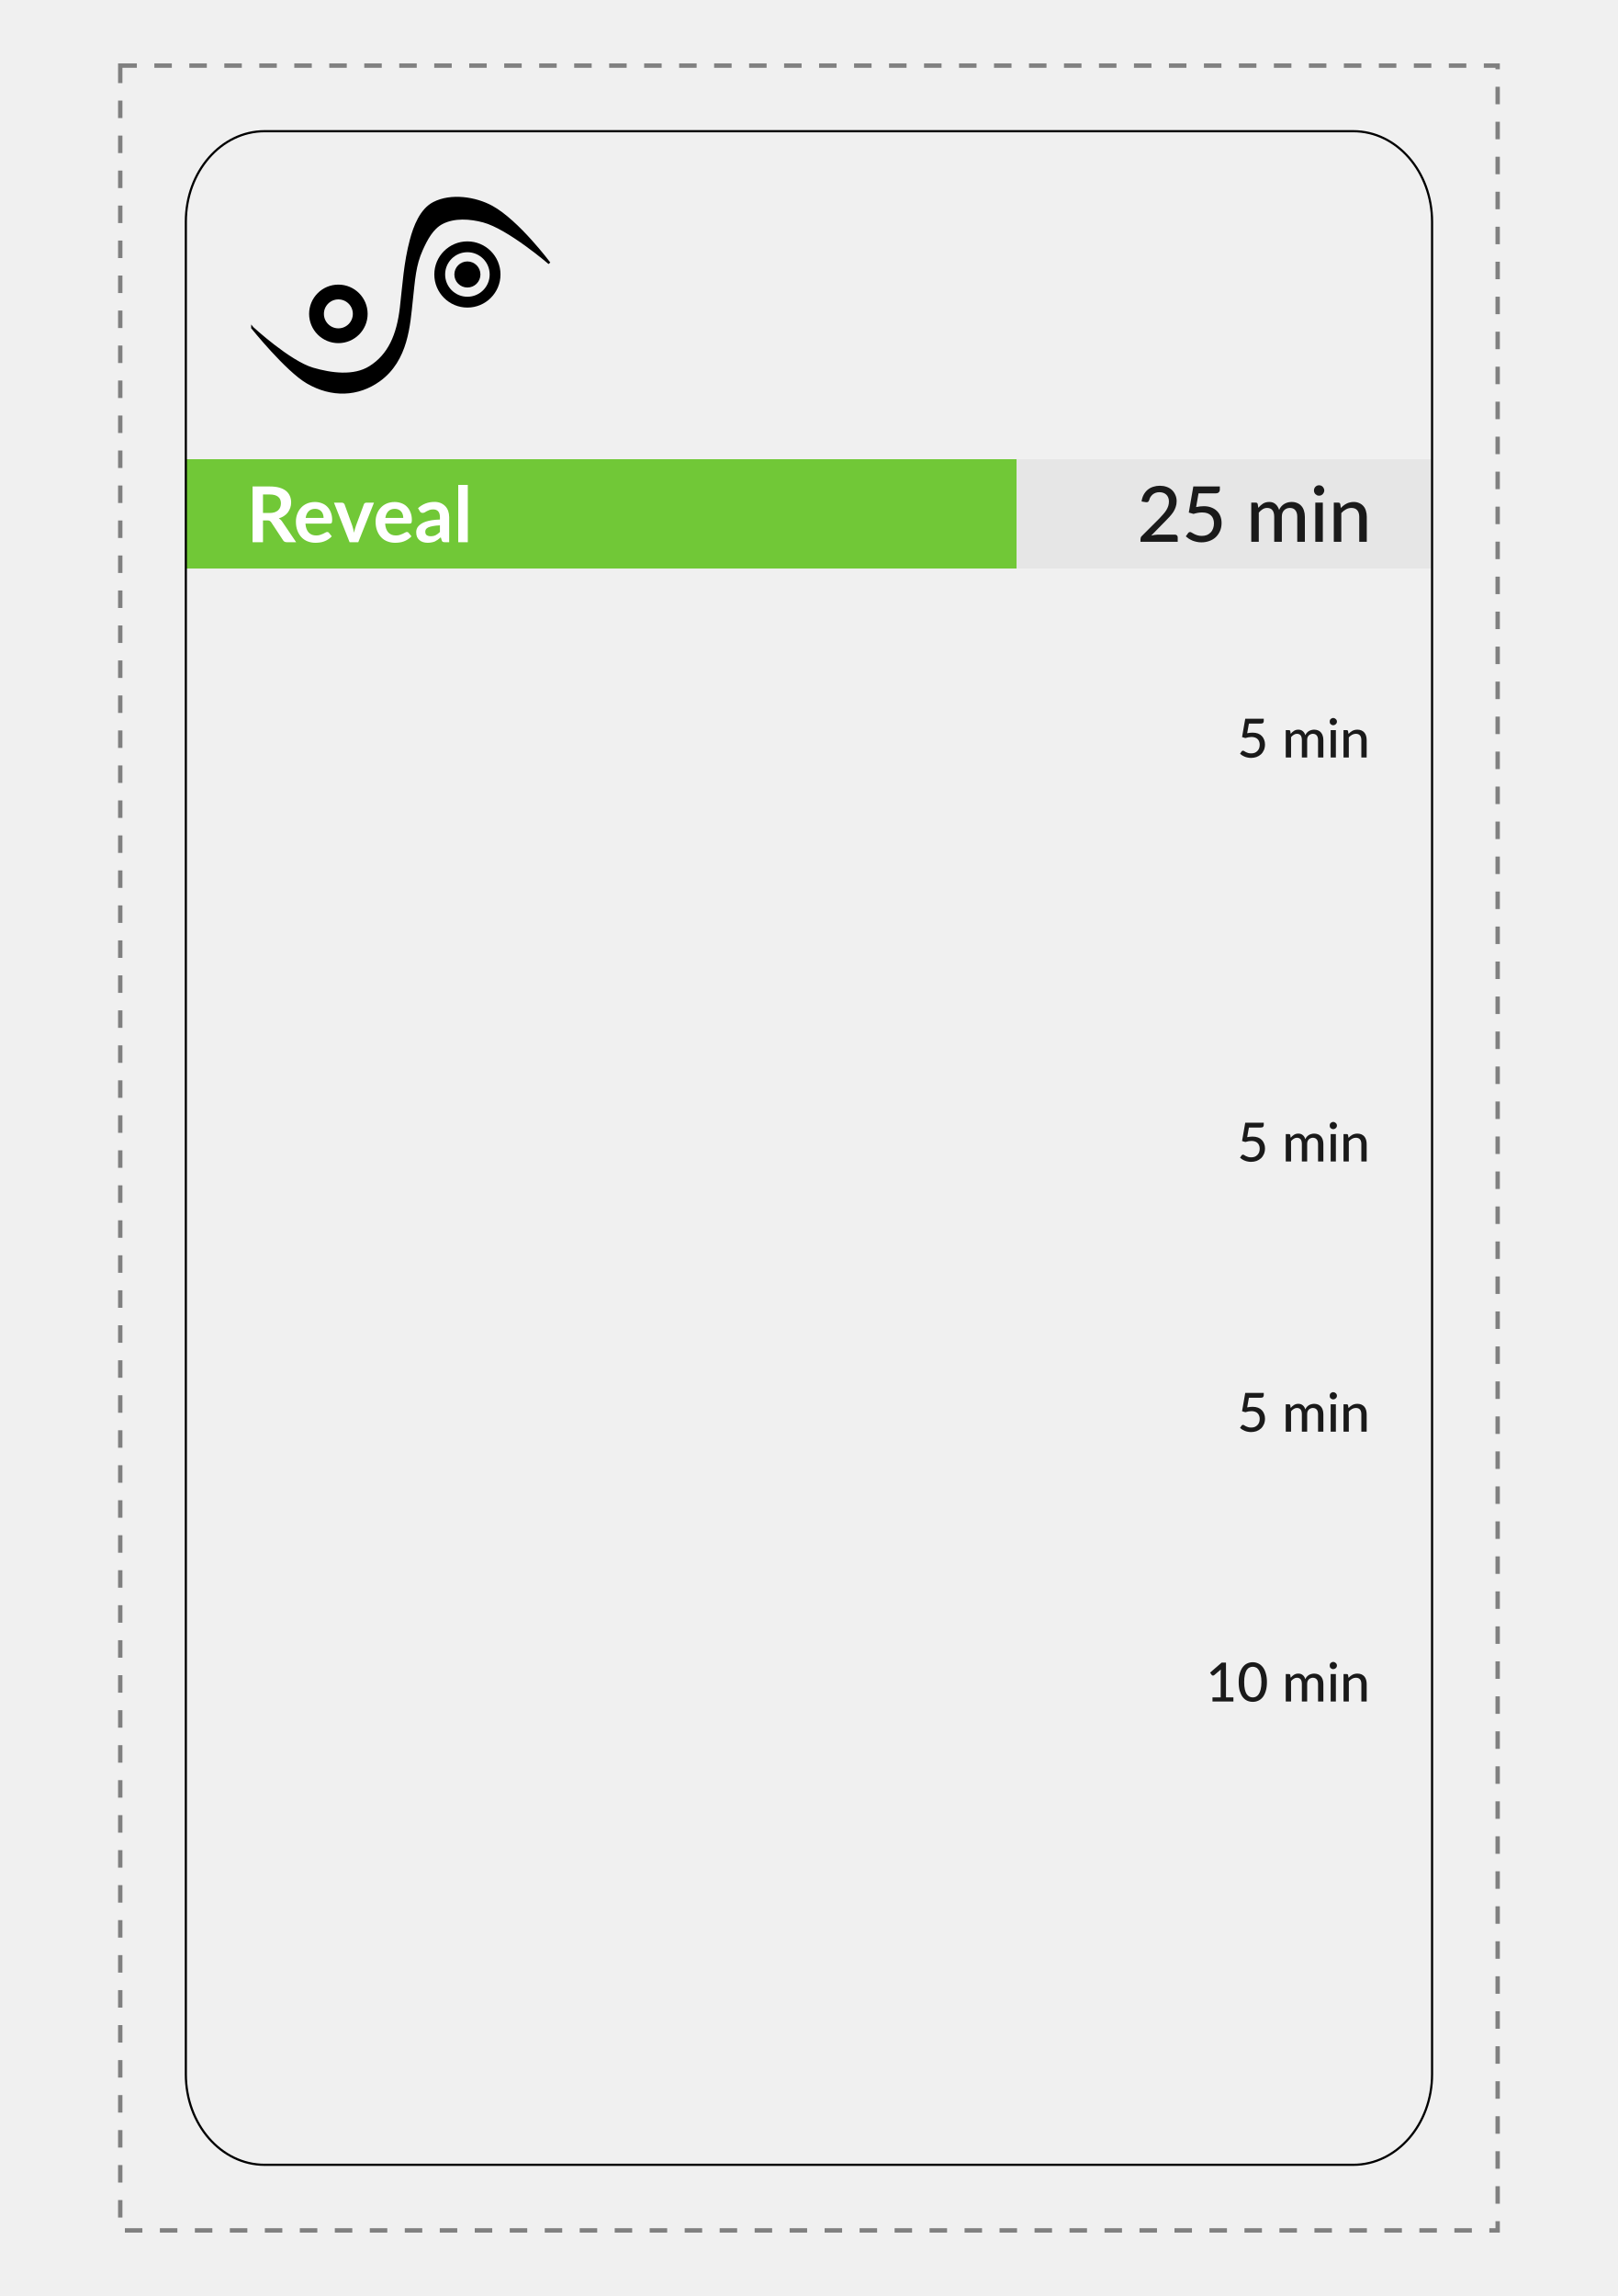
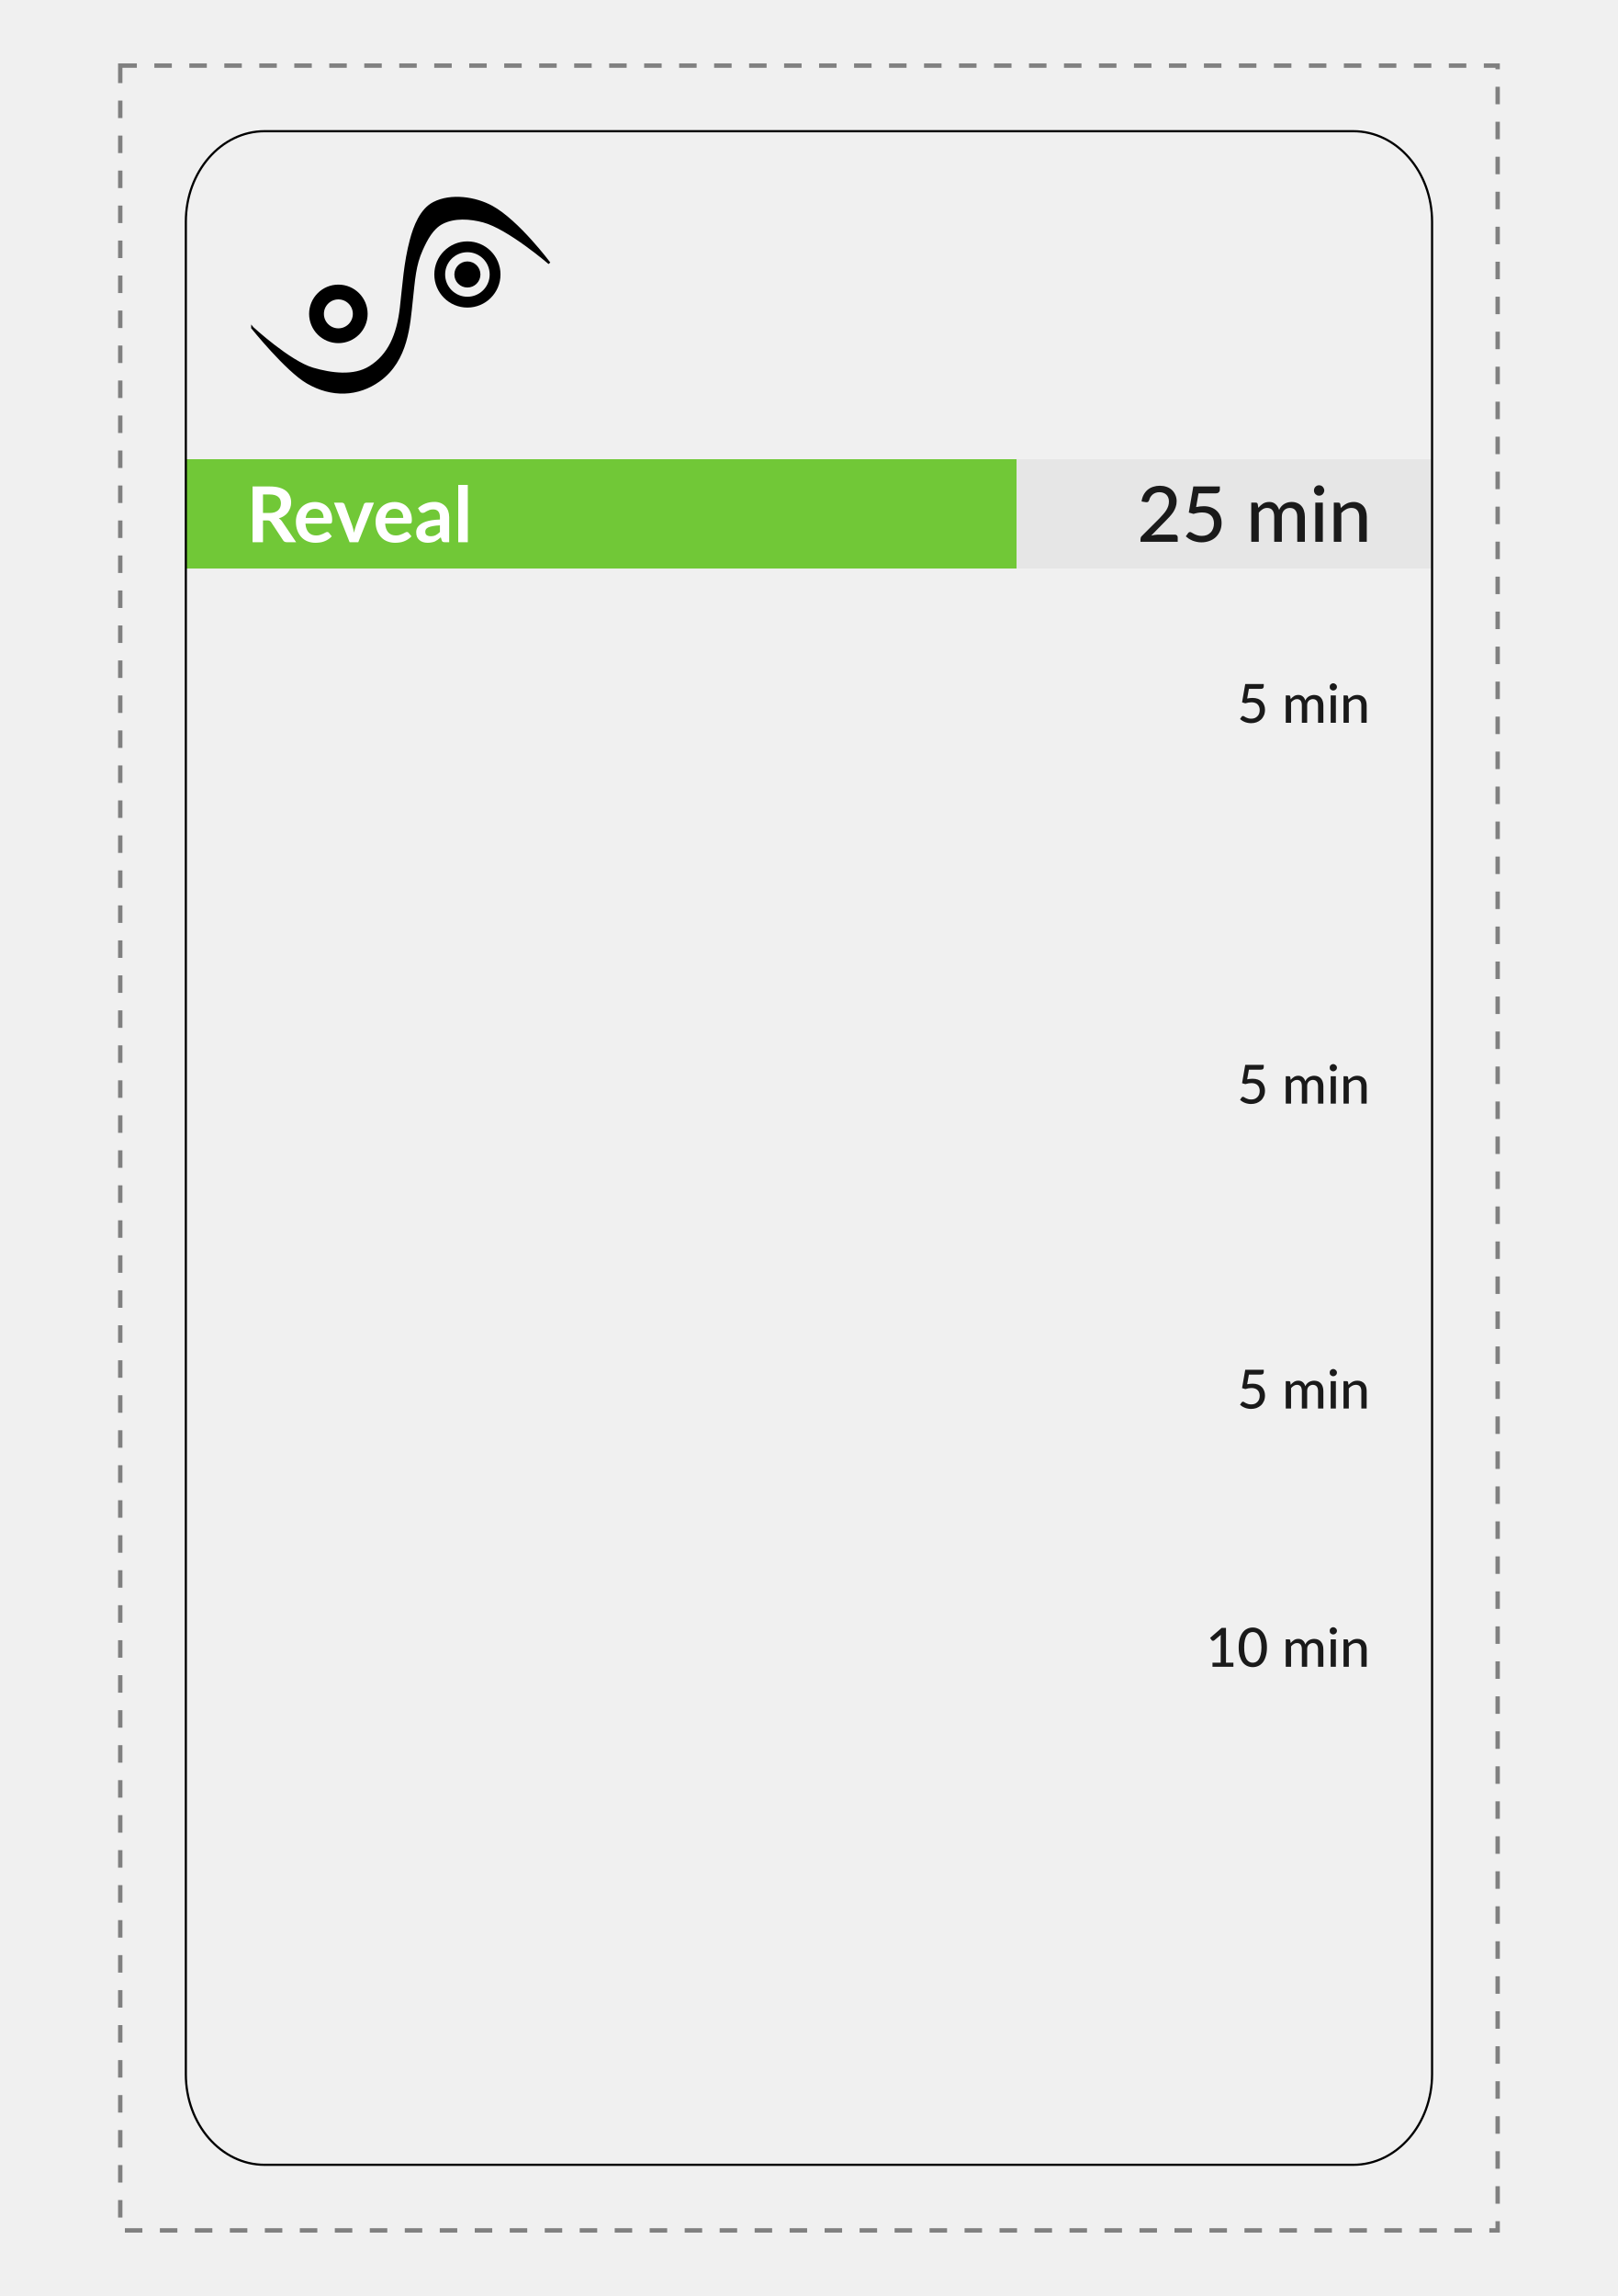
<svg xmlns="http://www.w3.org/2000/svg" xmlns:xlink="http://www.w3.org/1999/xlink" width="74mm" height="105mm" viewBox="0 0 262.205 372.047" id="svg2" version="1.1" enable-background="new">
  <defs id="defs4" />
  <g id="layer1" transform="translate(0,-680.315)" style="display:inline">
    <path style="fill:none;fill-rule:evenodd;stroke:#808080;stroke-width:0.709;stroke-linecap:butt;stroke-linejoin:miter;stroke-miterlimit:4;stroke-dasharray:2.835, 2.835;stroke-dashoffset:0;stroke-opacity:1" d="m 19.488,690.945 0,350.787 223.228,0 0,-350.787 z" id="path3350" transform="translate(4.3385302e-7,8.6660179e-6)" />
  </g>
  <g id="layer2" style="display:inline">
    <path style="fill:none;fill-opacity:1;stroke:none;stroke-width:0.709;stroke-miterlimit:4;stroke-dasharray:2.835, 2.835;stroke-dashoffset:0;stroke-opacity:1" d="m 42.884,21.259 c -7.071,0 -12.766,6.545 -12.766,14.674 l 0,38.477 201.969,0 0,-38.477 c 0,-8.129 -5.692,-14.674 -12.764,-14.674 l -176.439,0 z" id="rect4195-3" />
  </g>
  <g id="layer8" style="display:inline">
    <rect style="display:inline;fill:#71c837;fill-opacity:1;stroke:none;stroke-width:1;stroke-miterlimit:4;stroke-dasharray:none;stroke-dashoffset:0;stroke-opacity:1" id="rect4178" width="134.646" height="17.717" x="30.118" y="74.409" />
-     <text xml:space="preserve" style="font-style:normal;font-weight:normal;font-size:11.25px;line-height:125%;font-family:sans-serif;letter-spacing:0px;word-spacing:0px;display:inline;fill:#000000;fill-opacity:1;stroke:none;stroke-width:1px;stroke-linecap:butt;stroke-linejoin:miter;stroke-opacity:1" x="39.935" y="87.861" id="text4180">
-       <tspan id="tspan4182" x="39.935" y="87.861" style="font-style:normal;font-variant:normal;font-weight:bold;font-stretch:normal;font-size:12.5px;font-family:Lato;-inkscape-font-specification:'Lato Bold';fill:#ffffff">Reveal</tspan>
+     <text xml:space="preserve" style="font-style:normal;font-weight:normal;line-height:0%;font-family:sans-serif;letter-spacing:0px;word-spacing:0px;display:inline;fill:#000000;fill-opacity:1;stroke:none;stroke-width:1px;stroke-linecap:butt;stroke-linejoin:miter;stroke-opacity:1" x="39.935" y="87.861" id="text4180">
+       <tspan id="tspan4182" x="39.935" y="87.861" style="font-style:normal;font-variant:normal;font-weight:bold;font-stretch:normal;font-size:12.5px;line-height:1.25;font-family:Lato;-inkscape-font-specification:'Lato Bold';fill:#ffffff">Reveal</tspan>
    </text>
    <rect y="74.409" x="164.764" height="17.717" width="67.323" id="rect4191" style="display:inline;fill:#e6e6e6;fill-opacity:1;stroke:none;stroke-width:1;stroke-miterlimit:4;stroke-dasharray:none;stroke-dashoffset:0;stroke-opacity:1" />
-     <text xml:space="preserve" style="font-style:normal;font-weight:normal;font-size:12.5px;line-height:125%;font-family:sans-serif;letter-spacing:0px;word-spacing:0px;fill:#1a1a1a;fill-opacity:1;stroke:none;stroke-width:1px;stroke-linecap:butt;stroke-linejoin:miter;stroke-opacity:1" x="184.268" y="87.79" id="text4193">
-       <tspan id="tspan4195" x="184.268" y="87.79" style="font-style:normal;font-variant:normal;font-weight:500;font-stretch:normal;font-size:12.5px;font-family:Lato;-inkscape-font-specification:'Lato Medium';fill:#1a1a1a">25 min</tspan>
+     <text xml:space="preserve" style="font-style:normal;font-weight:normal;line-height:0%;font-family:sans-serif;letter-spacing:0px;word-spacing:0px;fill:#1a1a1a;fill-opacity:1;stroke:none;stroke-width:1px;stroke-linecap:butt;stroke-linejoin:miter;stroke-opacity:1" x="184.268" y="87.79" id="text4193">
+       <tspan id="tspan4195" x="184.268" y="87.79" style="font-style:normal;font-variant:normal;font-weight:500;font-stretch:normal;font-size:12.5px;line-height:1.25;font-family:Lato;-inkscape-font-specification:'Lato Medium';fill:#1a1a1a">25 min</tspan>
    </text>
  </g>
  <g id="layer7">
    <path style="fill:none;fill-rule:evenodd;stroke:none;stroke-width:1px;stroke-linecap:butt;stroke-linejoin:miter;stroke-opacity:1" d="m 99.213,31.89 0,31.89 122.244,0 0,-31.89 z" id="path4300" />
-     <flowRoot xml:space="preserve" style="font-style:normal;font-weight:normal;font-size:12.5px;line-height:125%;font-family:sans-serif;text-align:end;letter-spacing:0px;word-spacing:0px;text-anchor:end;fill:#000000;fill-opacity:1;stroke:none;stroke-width:1px;stroke-linecap:butt;stroke-linejoin:miter;stroke-opacity:1" id="flowRoot4271" transform="translate(0,6.827254)">
+     <flowRoot xml:space="preserve" style="font-style:normal;font-weight:normal;line-height:0.01%;font-family:sans-serif;text-align:end;letter-spacing:0px;word-spacing:0px;text-anchor:end;fill:#000000;fill-opacity:1;stroke:none;stroke-width:1px;stroke-linecap:butt;stroke-linejoin:miter;stroke-opacity:1" id="flowRoot4271" transform="translate(0,6.827254)">
      <flowRegion id="flowRegion4273">
        <use x="0" y="0" xlink:href="#path4300" id="use4275" width="100%" height="100%" />
      </flowRegion>
-       <flowPara style="font-style:normal;font-variant:normal;font-weight:bold;font-stretch:normal;font-size:13.375px;font-family:Roboto;-inkscape-font-specification:'Roboto Bold';text-align:end;text-anchor:end" id="flowPara4277">Wicked Questions</flowPara>
+       <flowPara style="font-style:normal;font-variant:normal;font-weight:bold;font-stretch:normal;font-size:13.375px;line-height:1.25;font-family:Roboto;-inkscape-font-specification:'Roboto Bold';text-align:end;text-anchor:end" id="flowPara4277">Wicked Questions</flowPara>
    </flowRoot>
  </g>
  <g id="layer6" style="display:inline">
    <path style="fill:none;fill-rule:evenodd;stroke:none;stroke-width:1px;stroke-linecap:butt;stroke-linejoin:miter;stroke-opacity:1" d="m 40.748,31.89 0,31.89 53.15,0 0,-31.89 z" id="path4213" />
    <g transform="matrix(1.42084,0,0,1.420841,-127.9386,17.93971)" id="layer12">
      <g id="g4716">
        <path style="fill:#000000;fill-opacity:1;stroke:#000000;stroke-width:0.265px;stroke-linecap:butt;stroke-linejoin:miter;stroke-opacity:1" d="m 118.826,24.757 c 0,0 4.231,3.901 6.898,4.677 2.088,0.608 4.678,0.966 6.52,-0.189 2.167,-1.358 3.176,-3.633 3.544,-6.804 0.306,-2.642 0.436,-5.072 1.134,-7.701 0.403,-1.52 1.134,-3.449 2.599,-4.205 1.963,-1.013 4.748,-0.596 6.615,0.425 2.996,1.64 6.567,6.426 6.567,6.426 0,0 -4.648,-4.001 -7.512,-4.772 -1.522,-0.41 -3.326,-0.537 -4.725,0.189 -1.127,0.585 -1.793,1.867 -2.315,3.024 -0.819,1.814 -0.886,3.396 -1.158,5.859 -0.296,2.677 -0.486,6.759 -3.709,9.071 -2.418,1.735 -5.407,1.843 -8.174,0.236 -2.39,-1.388 -6.284,-6.237 -6.284,-6.237 z" id="path4704" />
        <circle style="opacity:1;fill:none;fill-opacity:1;stroke:#000000;stroke-width:1.687;stroke-linecap:round;stroke-miterlimit:4;stroke-dasharray:none;stroke-opacity:1" id="path4706" cx="128.64" cy="23.17" r="2.494" />
        <circle style="opacity:1;fill:none;fill-opacity:1;stroke:#000000;stroke-width:1.234;stroke-linecap:round;stroke-miterlimit:4;stroke-dasharray:none;stroke-opacity:1" id="path4708" cx="143.357" cy="18.677" r="3.157" />
        <circle style="opacity:1;fill:#000000;fill-opacity:1;stroke:none;stroke-width:2.197;stroke-linecap:round;stroke-miterlimit:4;stroke-dasharray:none;stroke-opacity:1" id="path4710" cx="143.357" cy="18.677" r="1.487" />
      </g>
    </g>
  </g>
  <g id="layer5" style="display:inline">
    <rect style="fill:none;fill-opacity:1;stroke:#000000;stroke-width:0.354;stroke-miterlimit:4;stroke-dasharray:none;stroke-dashoffset:0;stroke-opacity:1" id="rect4187" width="201.969" height="329.528" x="30.118" y="21.26" ry="14.674" rx="12.764" />
  </g>
  <g id="layer9" style="display:inline">
-     <text xml:space="preserve" style="font-style:normal;font-weight:normal;font-size:12.5px;line-height:125%;font-family:sans-serif;letter-spacing:0px;word-spacing:0px;fill:#000000;fill-opacity:1;stroke:none;stroke-width:1px;stroke-linecap:butt;stroke-linejoin:miter;stroke-opacity:1" x="-62.225" y="132.692" id="text6165">
-       <tspan id="tspan6167" x="-62.225" y="132.692" />
+     <text xml:space="preserve" style="font-style:normal;font-weight:normal;line-height:0%;font-family:sans-serif;letter-spacing:0px;word-spacing:0px;fill:#000000;fill-opacity:1;stroke:none;stroke-width:1px;stroke-linecap:butt;stroke-linejoin:miter;stroke-opacity:1" x="-62.225" y="132.692" id="text6165">
+       <tspan id="tspan6167" x="-62.225" y="132.692" style="font-size:12.5px;line-height:1.25"> </tspan>
    </text>
-     <path style="fill:none;fill-rule:evenodd;stroke:none;stroke-width:1px;stroke-linecap:butt;stroke-linejoin:miter;stroke-opacity:1" d="m 40.748,102.756 0,237.402 143.504,0 0,-237.402 -143.504,0" id="path4245" />
-     <flowRoot xml:space="preserve" style="font-style:normal;font-weight:normal;font-size:8.75px;line-height:125%;font-family:sans-serif;letter-spacing:0px;word-spacing:0px;fill:#000000;fill-opacity:1;stroke:none;stroke-width:1px;stroke-linecap:butt;stroke-linejoin:miter;stroke-opacity:1" id="flowRoot4251">
-       <flowRegion id="flowRegion4253">
+     <path style="fill:none;fill-rule:evenodd;stroke:none;stroke-width:1.037px;stroke-linecap:butt;stroke-linejoin:miter;stroke-opacity:1" d="M 36.108,98.116 V 340.157 H 187.533 V 98.116 H 36.108" id="path4245" />
+     <flowRoot xml:space="preserve" style="font-style:normal;font-weight:normal;line-height:0.85;font-family:sans-serif;letter-spacing:0px;word-spacing:0px;fill:#000000;fill-opacity:1;stroke:none;stroke-width:1px;stroke-linecap:butt;stroke-linejoin:miter;stroke-opacity:1" id="flowRoot4251">
+       <flowRegion id="flowRegion4253" style="line-height:0.85">
        <use x="0" y="0" xlink:href="#path4245" id="use4255" width="100%" height="100%" />
      </flowRegion>
-       <flowPara id="flowPara4257" style="font-style:normal;font-variant:normal;font-weight:bold;font-stretch:normal;font-family:Roboto;-inkscape-font-specification:'Roboto Bold';fill:#999999;fill-opacity:1">Etapes</flowPara>
-       <flowPara style="font-style:normal;font-variant:normal;font-weight:normal;font-stretch:normal;font-family:Lato;-inkscape-font-specification:Lato;fill:#1a1a1a;fill-opacity:1" id="flowPara4324">Introduire le concept de "Wicked Questions" et de paradoxe.</flowPara>
-       <flowPara style="font-style:normal;font-variant:normal;font-weight:normal;font-stretch:normal;font-family:Lato;-inkscape-font-specification:Lato;fill:#1a1a1a;fill-opacity:1" id="flowPara4340">Donnez le modèle suivant : "Comment se fait-il que nous soyons ... et que nous soyons ... simultanément ?"</flowPara>
-       <flowPara style="font-style:normal;font-variant:normal;font-weight:normal;font-stretch:normal;font-family:Lato;-inkscape-font-specification:Lato;fill:#1a1a1a;fill-opacity:1" id="flowPara4316" />
-       <flowPara style="font-style:normal;font-variant:normal;font-weight:normal;font-stretch:normal;font-family:Lato;-inkscape-font-specification:Lato;fill:#1a1a1a;fill-opacity:1" id="flowPara4318">D'abord seul, puis en petits groupes, générez des paires d'opposés ou de paradoxes en utilisant le format ci-dessus.</flowPara>
-       <flowPara style="font-style:normal;font-variant:normal;font-weight:normal;font-stretch:normal;font-family:Lato;-inkscape-font-specification:Lato;fill:#1a1a1a;fill-opacity:1" id="flowPara4320" />
-       <flowPara style="font-style:normal;font-variant:normal;font-weight:normal;font-stretch:normal;font-family:Lato;-inkscape-font-specification:Lato;fill:#1a1a1a;fill-opacity:1" id="flowPara4322">Chaque groupe sélectionne sa question la plus percutante et la partage avec l'ensemble du groupe.</flowPara>
-       <flowPara style="font-style:normal;font-variant:normal;font-weight:normal;font-stretch:normal;font-family:Lato;-inkscape-font-specification:Lato;fill:#1a1a1a;fill-opacity:1" id="flowPara4326" />
-       <flowPara style="font-style:normal;font-variant:normal;font-weight:normal;font-stretch:normal;font-family:Lato;-inkscape-font-specification:Lato;fill:#1a1a1a;fill-opacity:1" id="flowPara4344">L'ensemble du groupe sélectionne les questions les plus percutantes et les affine.</flowPara>
+       <flowPara id="flowPara4257" style="font-style:normal;font-variant:normal;font-weight:bold;font-stretch:normal;font-size:8.75px;line-height:0.85;font-family:Roboto;-inkscape-font-specification:'Roboto Bold';fill:#999999;fill-opacity:1">Etapes</flowPara>
+       <flowPara style="font-style:normal;font-variant:normal;font-weight:normal;font-stretch:normal;font-size:8.75px;line-height:0.85;font-family:Lato;-inkscape-font-specification:Lato;fill:#1a1a1a;fill-opacity:1" id="flowPara4324">Introduire le concept de "Wicked Questions" et de paradoxe.</flowPara>
+       <flowPara style="font-style:normal;font-variant:normal;font-weight:normal;font-stretch:normal;font-size:8.75px;line-height:0.85;font-family:Lato;-inkscape-font-specification:Lato;fill:#1a1a1a;fill-opacity:1" id="flowPara4340">Donnez le modèle suivant : "Comment se fait-il que nous soyons ... et que nous soyons ... simultanément ?"</flowPara>
+       <flowPara style="font-style:normal;font-variant:normal;font-weight:normal;font-stretch:normal;font-size:8.75px;line-height:0.85;font-family:Lato;-inkscape-font-specification:Lato;fill:#1a1a1a;fill-opacity:1" id="flowPara4316"> </flowPara>
+       <flowPara style="font-style:normal;font-variant:normal;font-weight:normal;font-stretch:normal;font-size:8.75px;line-height:0.85;font-family:Lato;-inkscape-font-specification:Lato;fill:#1a1a1a;fill-opacity:1" id="flowPara4318">D'abord seul, puis en petits groupes, générez des paires d'opposés ou de paradoxes en utilisant le format ci-dessus.</flowPara>
+       <flowPara style="font-style:normal;font-variant:normal;font-weight:normal;font-stretch:normal;font-size:8.75px;line-height:0.85;font-family:Lato;-inkscape-font-specification:Lato;fill:#1a1a1a;fill-opacity:1" id="flowPara4320"> </flowPara>
+       <flowPara style="font-style:normal;font-variant:normal;font-weight:normal;font-stretch:normal;font-size:8.75px;line-height:0.85;font-family:Lato;-inkscape-font-specification:Lato;fill:#1a1a1a;fill-opacity:1" id="flowPara4322">Chaque groupe sélectionne sa question la plus percutante et la partage avec l'ensemble du groupe.</flowPara>
+       <flowPara style="font-style:normal;font-variant:normal;font-weight:normal;font-stretch:normal;font-size:8.75px;line-height:0.85;font-family:Lato;-inkscape-font-specification:Lato;fill:#1a1a1a;fill-opacity:1" id="flowPara4326"> </flowPara>
+       <flowPara style="font-style:normal;font-variant:normal;font-weight:normal;font-stretch:normal;font-size:8.75px;line-height:0.85;font-family:Lato;-inkscape-font-specification:Lato;fill:#1a1a1a;fill-opacity:1" id="flowPara4344">L'ensemble du groupe sélectionne les questions les plus percutantes et les affine.</flowPara>
    </flowRoot>
-     <text xml:space="preserve" style="font-style:normal;font-weight:normal;font-size:8.75px;line-height:125%;font-family:sans-serif;letter-spacing:0px;word-spacing:0px;fill:#000000;fill-opacity:1;stroke:none;stroke-width:1px;stroke-linecap:butt;stroke-linejoin:miter;stroke-opacity:1" x="93.898" y="183.547" id="text4267">
-       <tspan id="tspan4269" x="93.898" y="183.547" />
+     <text xml:space="preserve" style="font-style:normal;font-weight:normal;line-height:0%;font-family:sans-serif;letter-spacing:0px;word-spacing:0px;fill:#000000;fill-opacity:1;stroke:none;stroke-width:1px;stroke-linecap:butt;stroke-linejoin:miter;stroke-opacity:1" x="93.898" y="183.547" id="text4267">
+       <tspan id="tspan4269" x="93.898" y="183.547" style="font-size:8.75px;line-height:1.25"> </tspan>
    </text>
  </g>
  <g id="layer4" style="display:inline">
-     <text id="text4227" y="122.749" x="200.497" style="font-style:normal;font-weight:normal;font-size:8.75px;line-height:125%;font-family:sans-serif;letter-spacing:0px;word-spacing:0px;fill:#1a1a1a;fill-opacity:1;stroke:none;stroke-width:1px;stroke-linecap:butt;stroke-linejoin:miter;stroke-opacity:1" xml:space="preserve">
-       <tspan style="font-style:normal;font-variant:normal;font-weight:500;font-stretch:normal;font-family:Lato;-inkscape-font-specification:'Lato Medium';fill:#1a1a1a" y="122.749" x="200.497" id="tspan4229">5 min</tspan>
+     <text id="text4227" y="117.124" x="200.497" style="font-style:normal;font-weight:normal;line-height:0%;font-family:sans-serif;letter-spacing:0px;word-spacing:0px;fill:#1a1a1a;fill-opacity:1;stroke:none;stroke-width:1px;stroke-linecap:butt;stroke-linejoin:miter;stroke-opacity:1" xml:space="preserve">
+       <tspan style="font-style:normal;font-variant:normal;font-weight:500;font-stretch:normal;font-size:8.75px;line-height:1.25;font-family:Lato;-inkscape-font-specification:'Lato Medium';fill:#1a1a1a" y="117.124" x="200.497" id="tspan4229">5 min</tspan>
    </text>
-     <text id="text4231" y="188.206" x="200.497" style="font-style:normal;font-weight:normal;font-size:8.75px;line-height:125%;font-family:sans-serif;letter-spacing:0px;word-spacing:0px;fill:#1a1a1a;fill-opacity:1;stroke:none;stroke-width:1px;stroke-linecap:butt;stroke-linejoin:miter;stroke-opacity:1" xml:space="preserve">
-       <tspan style="font-style:normal;font-variant:normal;font-weight:500;font-stretch:normal;font-family:Lato;-inkscape-font-specification:'Lato Medium';fill:#1a1a1a" y="188.206" x="200.497" id="tspan4233">5 min</tspan>
+     <text id="text4231" y="178.831" x="200.497" style="font-style:normal;font-weight:normal;line-height:0%;font-family:sans-serif;letter-spacing:0px;word-spacing:0px;fill:#1a1a1a;fill-opacity:1;stroke:none;stroke-width:1px;stroke-linecap:butt;stroke-linejoin:miter;stroke-opacity:1" xml:space="preserve">
+       <tspan style="font-style:normal;font-variant:normal;font-weight:500;font-stretch:normal;font-size:8.75px;line-height:1.25;font-family:Lato;-inkscape-font-specification:'Lato Medium';fill:#1a1a1a" y="178.831" x="200.497" id="tspan4233">5 min</tspan>
    </text>
-     <path style="fill:none;fill-rule:evenodd;stroke:none;stroke-width:1px;stroke-linecap:butt;stroke-linejoin:miter;stroke-opacity:1" d="m 194.882,102.756 0,237.402 26.575,0 0,-237.402 z" id="path4239" />
-     <text xml:space="preserve" style="font-style:normal;font-weight:normal;font-size:8.75px;line-height:125%;font-family:sans-serif;letter-spacing:0px;word-spacing:0px;fill:#1a1a1a;fill-opacity:1;stroke:none;stroke-width:1px;stroke-linecap:butt;stroke-linejoin:miter;stroke-opacity:1" x="200.497" y="231.993" id="text4424">
-       <tspan id="tspan4426" x="200.497" y="231.993" style="font-style:normal;font-variant:normal;font-weight:500;font-stretch:normal;font-family:Lato;-inkscape-font-specification:'Lato Medium';fill:#1a1a1a">5 min</tspan>
+     <path style="fill:none;fill-rule:evenodd;stroke:none;stroke-width:1px;stroke-linecap:butt;stroke-linejoin:miter;stroke-opacity:1" d="m 194.882,102.756 v 237.402 h 26.575 V 102.756 Z" id="path4239" />
+     <text xml:space="preserve" style="font-style:normal;font-weight:normal;line-height:0%;font-family:sans-serif;letter-spacing:0px;word-spacing:0px;fill:#1a1a1a;fill-opacity:1;stroke:none;stroke-width:1px;stroke-linecap:butt;stroke-linejoin:miter;stroke-opacity:1" x="200.497" y="228.243" id="text4424">
+       <tspan id="tspan4426" x="200.497" y="228.243" style="font-style:normal;font-variant:normal;font-weight:500;font-stretch:normal;font-size:8.75px;line-height:1.25;font-family:Lato;-inkscape-font-specification:'Lato Medium';fill:#1a1a1a">5 min</tspan>
    </text>
-     <text id="text4428" y="275.707" x="195.421" style="font-style:normal;font-weight:normal;font-size:8.75px;line-height:125%;font-family:sans-serif;letter-spacing:0px;word-spacing:0px;fill:#1a1a1a;fill-opacity:1;stroke:none;stroke-width:1px;stroke-linecap:butt;stroke-linejoin:miter;stroke-opacity:1" xml:space="preserve">
-       <tspan style="font-style:normal;font-variant:normal;font-weight:500;font-stretch:normal;font-family:Lato;-inkscape-font-specification:'Lato Medium';fill:#1a1a1a" y="275.707" x="195.421" id="tspan4430">10 min</tspan>
+     <text id="text4428" y="270.082" x="195.421" style="font-style:normal;font-weight:normal;line-height:0%;font-family:sans-serif;letter-spacing:0px;word-spacing:0px;fill:#1a1a1a;fill-opacity:1;stroke:none;stroke-width:1px;stroke-linecap:butt;stroke-linejoin:miter;stroke-opacity:1" xml:space="preserve">
+       <tspan style="font-style:normal;font-variant:normal;font-weight:500;font-stretch:normal;font-size:8.75px;line-height:1.25;font-family:Lato;-inkscape-font-specification:'Lato Medium';fill:#1a1a1a" y="270.082" x="195.421" id="tspan4430">10 min</tspan>
    </text>
  </g>
  <g id="layer10" style="display:inline">
-     <path style="fill:none;fill-rule:evenodd;stroke:none;stroke-width:1px;stroke-linecap:butt;stroke-linejoin:miter;stroke-opacity:1" d="m 40.748,269.282 0,70.876 180.709,0 0,-70.876 z" id="path4343" />
-     <flowRoot xml:space="preserve" style="font-style:normal;font-weight:normal;font-size:8.75px;line-height:125%;font-family:sans-serif;letter-spacing:0px;word-spacing:0px;fill:#000000;fill-opacity:1;stroke:none;stroke-width:1px;stroke-linecap:butt;stroke-linejoin:miter;stroke-opacity:1" id="flowRoot4351" transform="translate(0,38.03125)">
+     <path style="fill:none;fill-rule:evenodd;stroke:none;stroke-width:1px;stroke-linecap:butt;stroke-linejoin:miter;stroke-opacity:1" d="m 40.748,269.282 v 70.876 H 221.457 v -70.876 z" id="path4343" />
+     <flowRoot xml:space="preserve" style="font-style:normal;font-weight:normal;line-height:0.01%;font-family:sans-serif;letter-spacing:0px;word-spacing:0px;fill:#000000;fill-opacity:1;stroke:none;stroke-width:1px;stroke-linecap:butt;stroke-linejoin:miter;stroke-opacity:1" id="flowRoot4351" transform="translate(-3.75,38.03125)">
      <flowRegion id="flowRegion4353">
        <use x="0" y="0" xlink:href="#path4343" id="use4355" width="100%" height="100%" />
      </flowRegion>
-       <flowPara id="flowPara4357" style="font-style:normal;font-variant:normal;font-weight:bold;font-stretch:normal;font-family:Roboto;-inkscape-font-specification:'Roboto Bold';fill:#999999;fill-opacity:1">Fonctionne Avec</flowPara>
-       <flowPara id="flowPara4359" style="font-style:normal;font-variant:normal;font-weight:normal;font-stretch:normal;font-family:Lato;-inkscape-font-specification:Lato;fill:#1a1a1a">Improv Prototyping, Ecocycle Planning, 25/10 Crowd Sourcing, 15% Solutions, 1-2-4-All</flowPara>
+       <flowPara id="flowPara4357" style="font-style:normal;font-variant:normal;font-weight:bold;font-stretch:normal;font-size:8.75px;line-height:1.25;font-family:Roboto;-inkscape-font-specification:'Roboto Bold';fill:#999999;fill-opacity:1">Fonctionne Avec</flowPara>
+       <flowPara id="flowPara4359" style="font-style:normal;font-variant:normal;font-weight:normal;font-stretch:normal;font-size:8.75px;line-height:1.25;font-family:Lato;-inkscape-font-specification:Lato;fill:#1a1a1a">Improv Prototyping, Ecocycle Planning, 25/10 Crowd Sourcing, 15% Solutions, 1-2-4-All</flowPara>
    </flowRoot>
-     <text xml:space="preserve" style="font-style:normal;font-weight:normal;font-size:8.75px;line-height:125%;font-family:sans-serif;letter-spacing:0px;word-spacing:0px;fill:#000000;fill-opacity:1;stroke:none;stroke-width:1px;stroke-linecap:butt;stroke-linejoin:miter;stroke-opacity:1" x="-129.401" y="187.139" id="text4392">
-       <tspan id="tspan4394" x="-129.401" y="187.139" />
+     <text xml:space="preserve" style="font-style:normal;font-weight:normal;line-height:0%;font-family:sans-serif;letter-spacing:0px;word-spacing:0px;fill:#000000;fill-opacity:1;stroke:none;stroke-width:1px;stroke-linecap:butt;stroke-linejoin:miter;stroke-opacity:1" x="-129.401" y="187.139" id="text4392">
+       <tspan id="tspan4394" x="-129.401" y="187.139" style="font-size:8.75px;line-height:1.25"> </tspan>
    </text>
  </g>
-   <text xml:space="preserve" style="font-style:normal;font-weight:normal;font-size:8.75px;line-height:125%;font-family:sans-serif;letter-spacing:0px;word-spacing:0px;fill:#000000;fill-opacity:1;stroke:none;stroke-width:1px;stroke-linecap:butt;stroke-linejoin:miter;stroke-opacity:1" x="293.096" y="257.142" id="text4321">
-     <tspan id="tspan4323" x="293.096" y="257.142" />
+   <text xml:space="preserve" style="font-style:normal;font-weight:normal;line-height:0%;font-family:sans-serif;letter-spacing:0px;word-spacing:0px;fill:#000000;fill-opacity:1;stroke:none;stroke-width:1px;stroke-linecap:butt;stroke-linejoin:miter;stroke-opacity:1" x="293.096" y="257.142" id="text4321">
+     <tspan id="tspan4323" x="293.096" y="257.142" style="font-size:8.75px;line-height:1.25"> </tspan>
  </text>
</svg>
